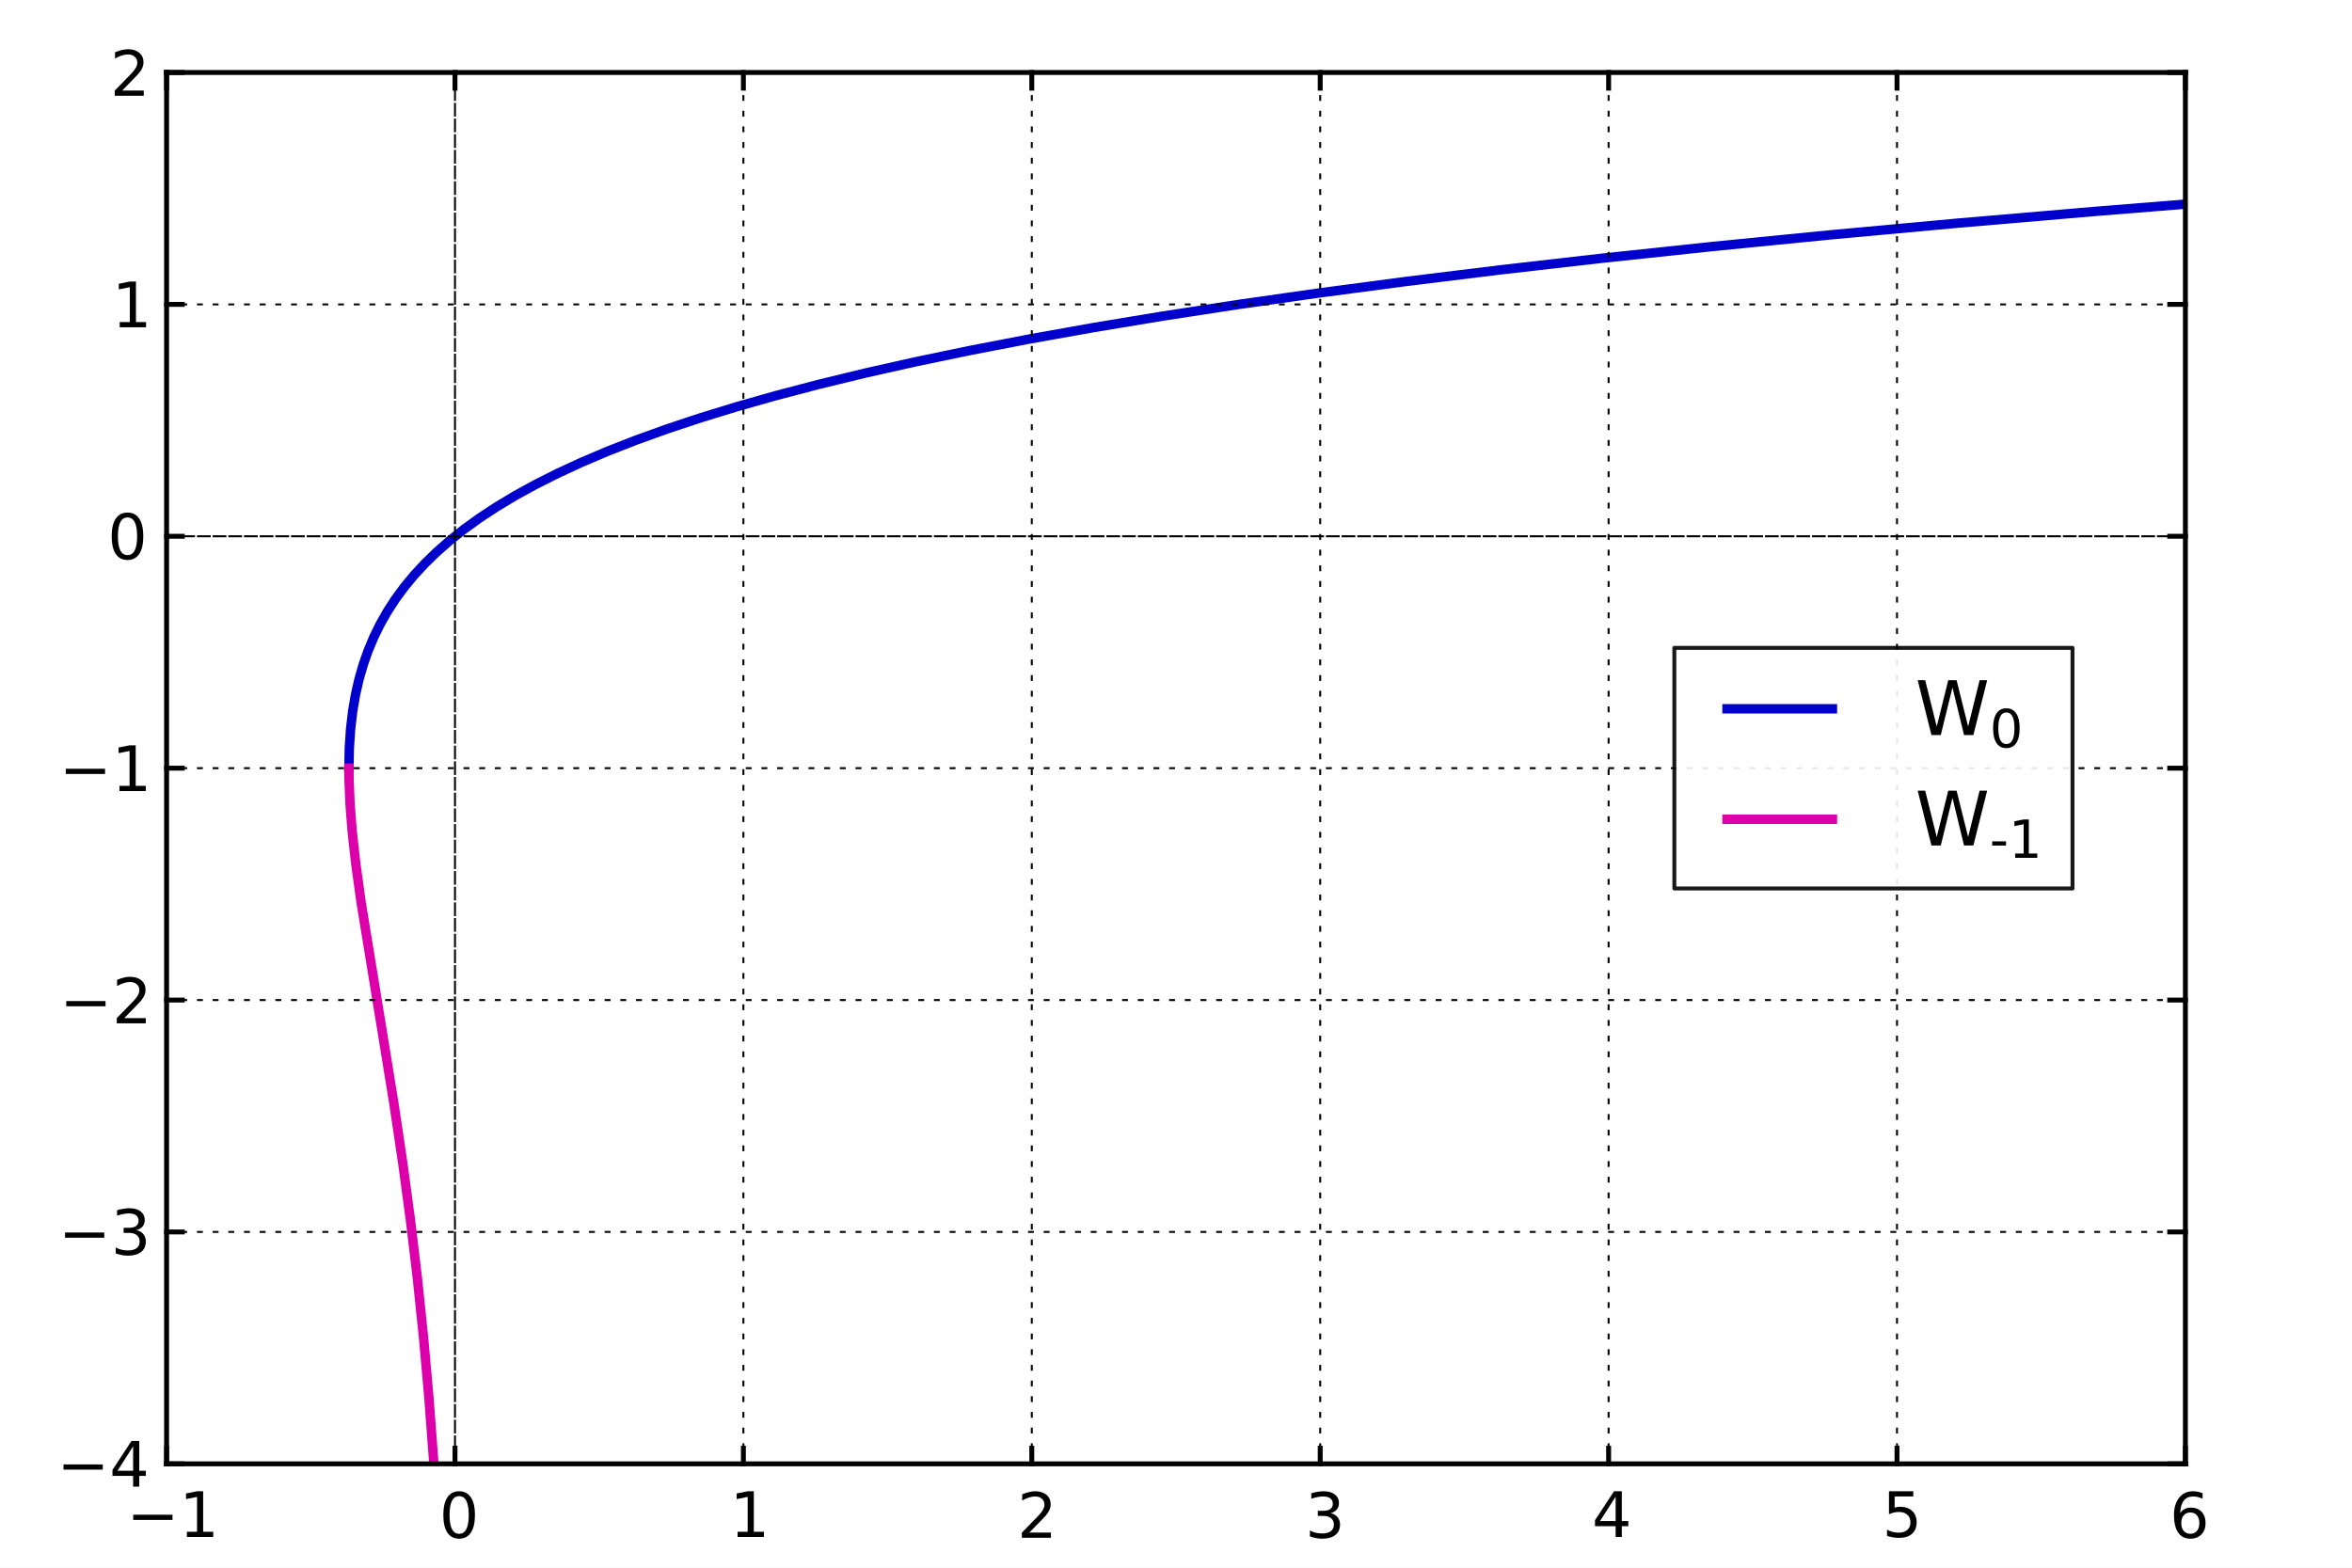
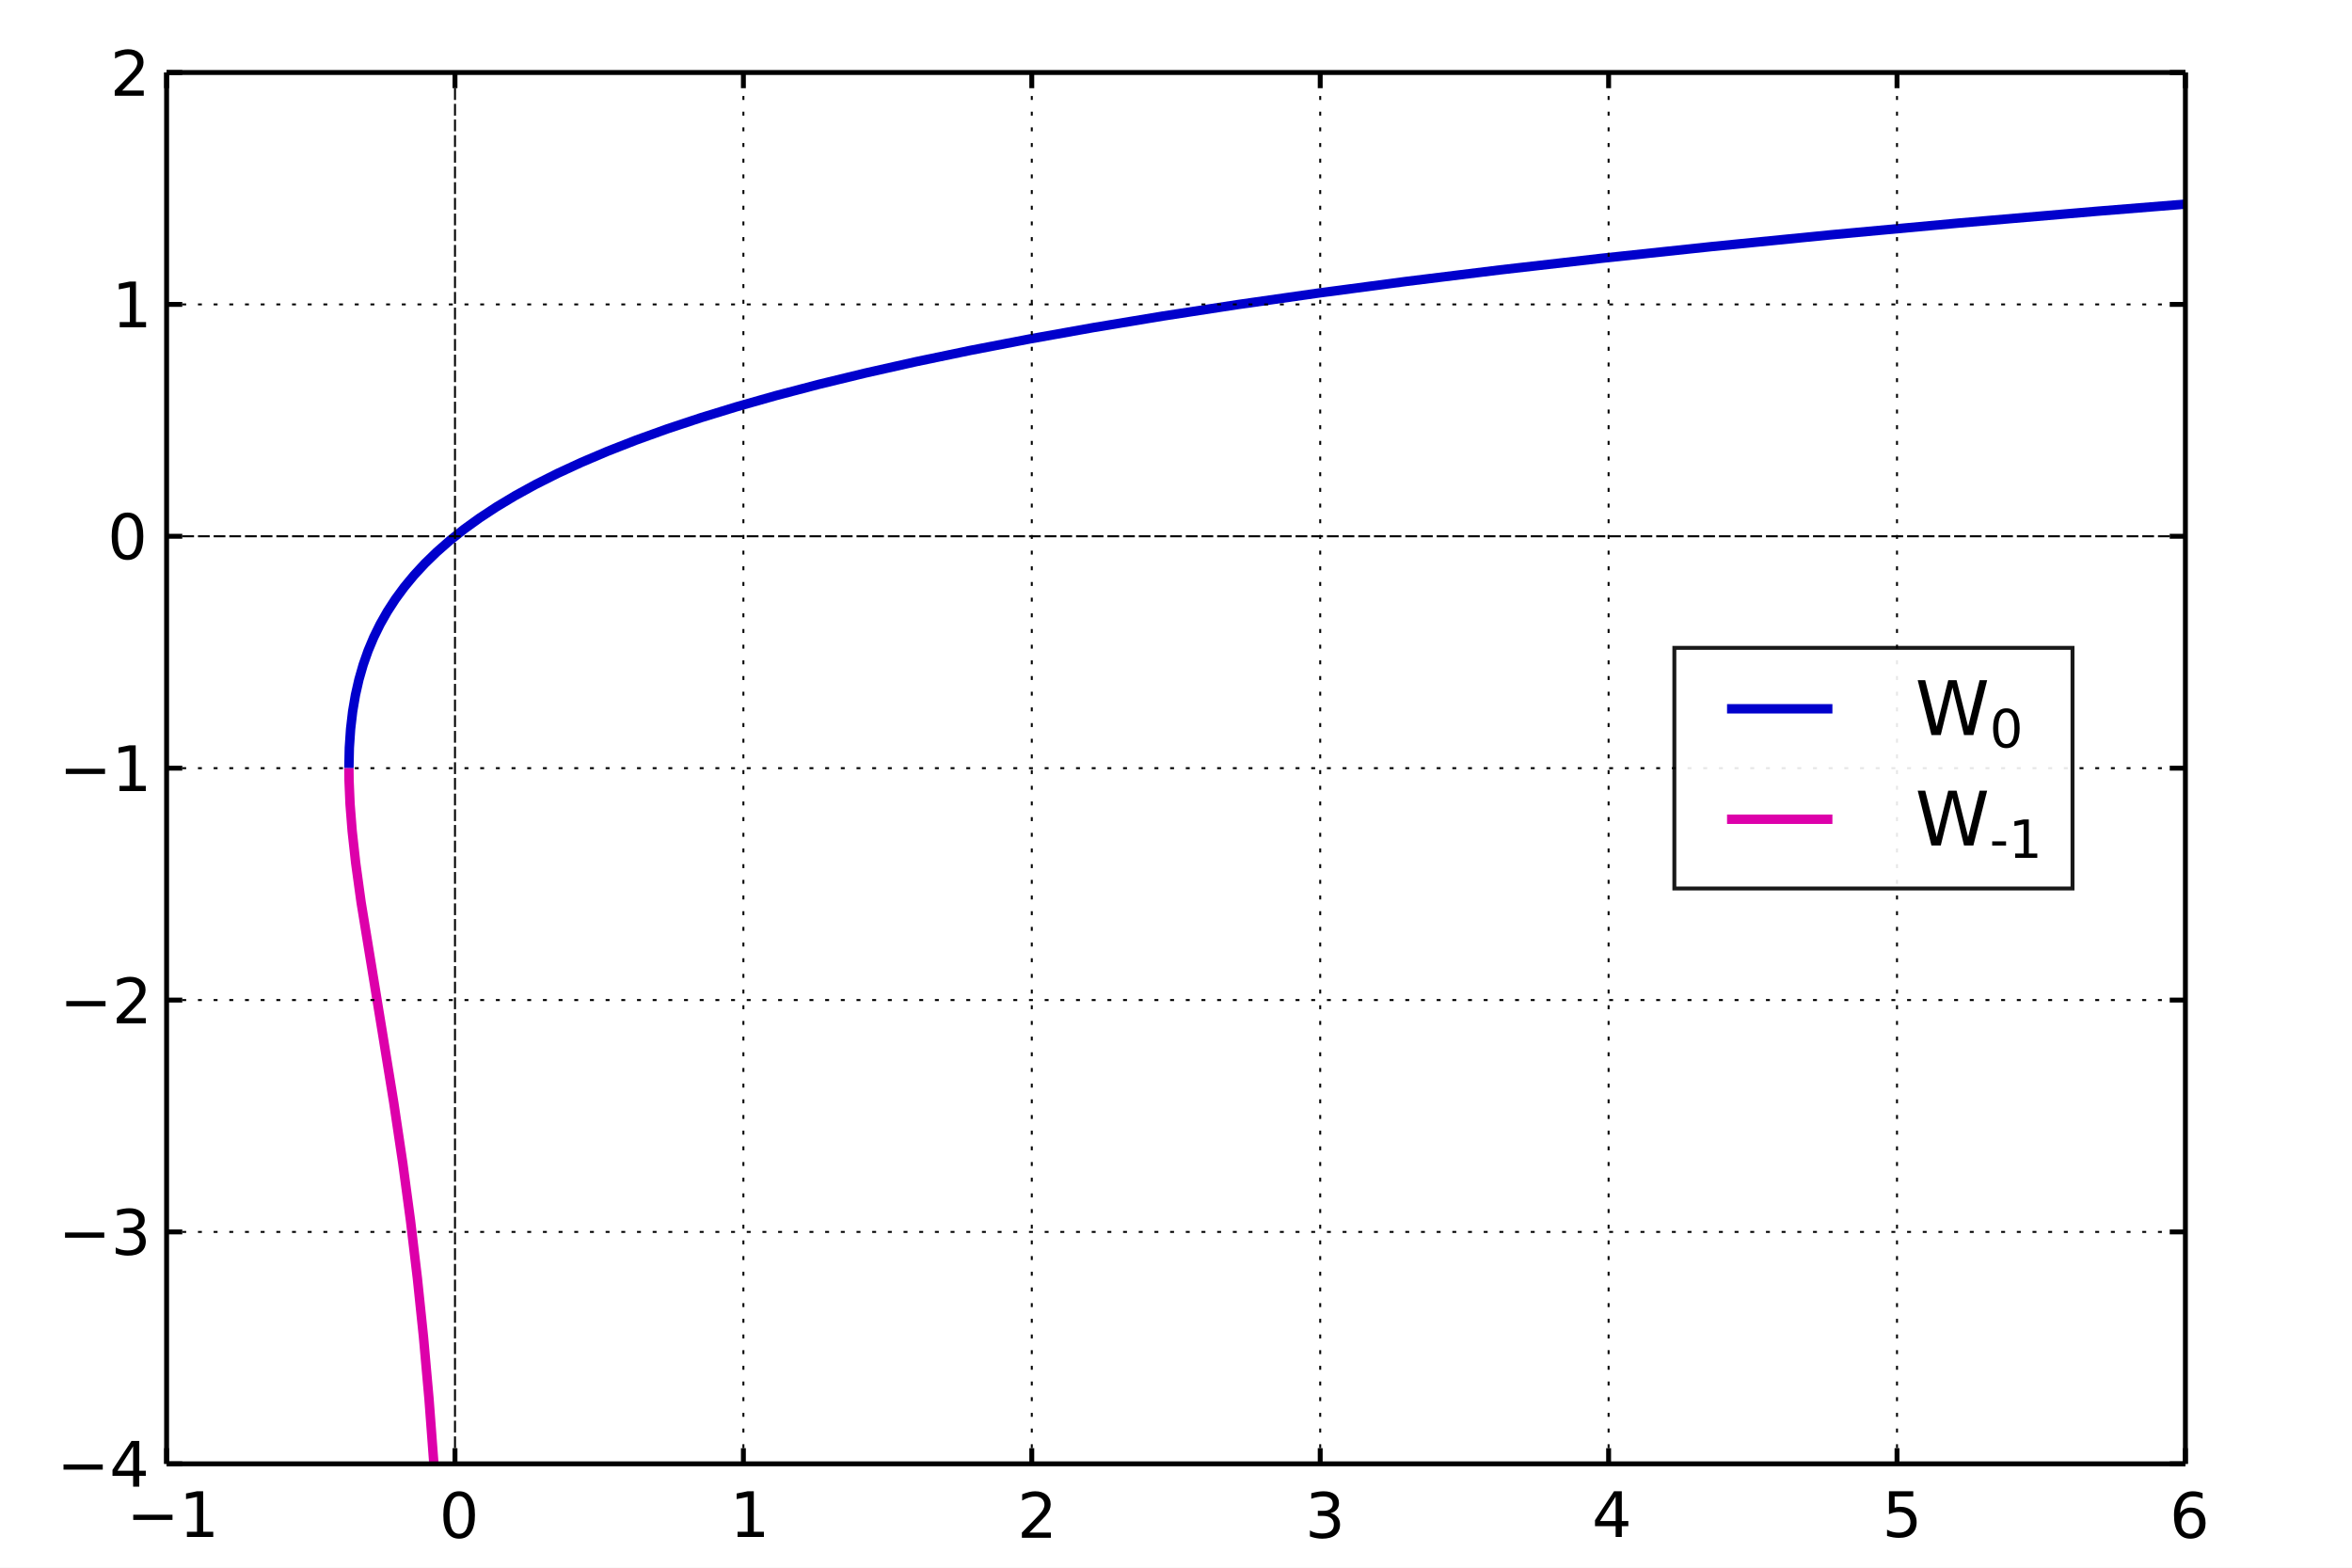
- <svg xmlns="http://www.w3.org/2000/svg" width="600" height="400" viewBox="0 0 600 400">
+ <svg viewBox="0 0 600 400">
  <defs>
-     <style>*{stroke-linecap:square;stroke-linejoin:round}</style>
-     <path fill="none" stroke="#000" d="M42.5 373.5v-355" id="line2d_3" />
-     <path fill="none" stroke="#000" d="M557.5 373.5v-355" id="line2d_24" />
-     <path fill="none" stroke="#000" d="M42.5 373.5h515" id="line2d_27" />
-     <path fill="none" stroke="#000" d="M42.5 18.5h515" id="line2d_45" />
+     <path id="b" fill="none" stroke="#000" d="M42.5 373.5v-355" />
+     <path id="l" fill="none" stroke="#000" d="M557.5 373.5v-355" />
+     <path id="n" fill="none" stroke="#000" d="M42.5 373.5h515" />
+     <path id="q" fill="none" stroke="#000" d="M42.5 18.5h515" />
  </defs>
  <defs>
-     <clipPath id="pa82c4e93f3">
+     <clipPath id="a">
      <path d="M42.5 18.5h515v355h-515z" />
    </clipPath>
  </defs>
-   <g id="figure_1">
-     <path d="M0 400h600V0H0z" id="patch_1" fill="#fff" />
-     <g id="axes_1">
-       <path d="M42.5 373.5h515v-355h-515z" id="patch_2" fill="#fff" />
-       <path d="m89.006 196 .112-5.218.322-4.793.522-4.473.712-4.189.893-3.94 1.079-3.763 1.258-3.586 1.442-3.443 1.638-3.337 1.833-3.231 2.049-3.159 2.271-3.089 2.496-3.017 2.758-2.982 3.032-2.947 3.319-2.911 3.619-2.875 3.983-2.876 4.317-2.84 4.727-2.84 5.166-2.84 5.637-2.84 6.142-2.84 6.682-2.84 7.262-2.84 7.882-2.84 8.545-2.84 9.254-2.84 10.014-2.84 10.964-2.876 11.854-2.875 12.805-2.876 13.997-2.91 15.11-2.912 16.299-2.91 17.571-2.912 19.168-2.946 20.654-2.947 22.244-2.946 23.94-2.947 26.075-2.981 28.059-2.983 30.177-2.981 32.841-3.018 35.318-3.017 22.898-1.846h0" clip-path="url(#pa82c4e93f3)" id="line2d_1" fill="none" stroke="#00c" stroke-width="2.4" />
-       <path d="m110.681 373.5-1.246-16.614-1.395-15.655-1.56-15.017-1.746-14.661-1.979-14.733-2.302-15.442-2.947-18.176-5.397-33.015-1.383-10.082-.888-8.059-.54-6.887-.256-6.07-.036-3.089h0" clip-path="url(#pa82c4e93f3)" id="line2d_2" fill="none" stroke="#d0a" stroke-width="2.4" />
-       <g id="matplotlib.axis_1">
-         <g id="xtick_1">
-           <use clip-path="url(#pa82c4e93f3)" stroke-dasharray="1 3" stroke-linecap="butt" stroke-width="0.5" href="#line2d_3" />
-           <g id="line2d_4">
-             <defs>
-               <path id="ma222041d45" d="M0 0v-4" stroke="#000" stroke-linecap="butt" stroke-width="1.25" />
-             </defs>
-             <use x="42.5" y="373.5" stroke="#000" stroke-linecap="butt" stroke-width="1.25" href="#ma222041d45" />
-           </g>
-           <g id="line2d_5">
-             <defs>
-               <path id="mab2f347831" d="M0 0v4" stroke="#000" stroke-linecap="butt" stroke-width="1.25" />
-             </defs>
-             <use x="42.5" y="18.5" stroke="#000" stroke-linecap="butt" stroke-width="1.25" href="#mab2f347831" />
-           </g>
-           <g id="text_1">
-             <defs>
-               <path id="DejaVuSans-31" d="M12.406 8.297h16.11v55.625l-17.532-3.516v8.985l17.438 3.515h9.86V8.296H54.39V0H12.406z" />
-               <path id="DejaVuSans-2212" d="M10.594 35.5h62.594v-8.297H10.593z" />
-             </defs>
-             <g transform="matrix(.16 0 0 -.16 32.292 392.165)">
-               <use href="#DejaVuSans-2212" />
-               <use x="83.79" href="#DejaVuSans-31" />
-             </g>
-           </g>
-         </g>
-         <g id="xtick_2">
-           <path d="M116.071 373.5v-355" clip-path="url(#pa82c4e93f3)" id="line2d_6" fill="none" stroke="#000" stroke-dasharray="3 1" stroke-dashoffset="0" stroke-linecap="butt" stroke-width="0.5" />
-           <use x="116.07" y="373.5" id="line2d_7" stroke="#000" stroke-linecap="butt" stroke-width="1.25" href="#ma222041d45" />
-           <use x="116.07" y="18.5" id="line2d_8" stroke="#000" stroke-linecap="butt" stroke-width="1.25" href="#mab2f347831" />
-           <g id="text_2">
-             <defs>
-               <path id="DejaVuSans-30" d="M31.781 66.406q-7.61 0-11.453-7.5Q16.5 51.422 16.5 36.375q0-14.984 3.828-22.484 3.844-7.5 11.453-7.5 7.672 0 11.5 7.5 3.844 7.5 3.844 22.484 0 15.047-3.844 22.531-3.828 7.5-11.5 7.5m0 7.813q12.266 0 18.735-9.703 6.468-9.688 6.468-28.141 0-18.406-6.468-28.11-6.47-9.687-18.735-9.687-12.25 0-18.718 9.688-6.47 9.703-6.47 28.109 0 18.453 6.47 28.14Q19.53 74.22 31.78 74.22" />
-             </defs>
-             <use transform="matrix(.16 0 0 -.16 112.04 392.375)" href="#DejaVuSans-30" />
-           </g>
-         </g>
-         <g id="xtick_3">
-           <path d="M189.643 373.5v-355" clip-path="url(#pa82c4e93f3)" id="line2d_9" fill="none" stroke="#000" stroke-dasharray="1 3" stroke-dashoffset="0" stroke-linecap="butt" stroke-width="0.5" />
-           <use x="189.64" y="373.5" id="line2d_10" stroke="#000" stroke-linecap="butt" stroke-width="1.25" href="#ma222041d45" />
-           <use x="189.64" y="18.5" id="line2d_11" stroke="#000" stroke-linecap="butt" stroke-width="1.25" href="#mab2f347831" />
-           <use transform="matrix(.16 0 0 -.16 186.17 392.165)" id="text_3" href="#DejaVuSans-31" />
-         </g>
-         <g id="xtick_4">
-           <path d="M263.214 373.5v-355" clip-path="url(#pa82c4e93f3)" id="line2d_12" fill="none" stroke="#000" stroke-dasharray="1 3" stroke-dashoffset="0" stroke-linecap="butt" stroke-width="0.5" />
-           <use x="263.21" y="373.5" id="line2d_13" stroke="#000" stroke-linecap="butt" stroke-width="1.25" href="#ma222041d45" />
-           <use x="263.21" y="18.5" id="line2d_14" stroke="#000" stroke-linecap="butt" stroke-width="1.25" href="#mab2f347831" />
-           <g id="text_4">
-             <defs>
-               <path id="DejaVuSans-32" d="M19.188 8.297h34.421V0H7.33v8.297q5.609 5.812 15.296 15.594 9.703 9.797 12.188 12.64 4.734 5.313 6.609 9 1.89 3.688 1.89 7.25 0 5.813-4.078 9.469-4.078 3.672-10.625 3.672-4.64 0-9.797-1.61-5.14-1.609-11-4.89v9.969Q13.767 71.78 18.938 73q5.188 1.219 9.485 1.219 11.328 0 18.062-5.672 6.735-5.656 6.735-15.125 0-4.5-1.688-8.531-1.672-4.016-6.125-9.485-1.218-1.422-7.765-8.187-6.532-6.766-18.453-18.922" />
-             </defs>
-             <use transform="matrix(.16 0 0 -.16 259.512 392.375)" href="#DejaVuSans-32" />
-           </g>
-         </g>
-         <g id="xtick_5">
-           <path d="M336.786 373.5v-355" clip-path="url(#pa82c4e93f3)" id="line2d_15" fill="none" stroke="#000" stroke-dasharray="1 3" stroke-dashoffset="0" stroke-linecap="butt" stroke-width="0.5" />
-           <use x="336.79" y="373.5" id="line2d_16" stroke="#000" stroke-linecap="butt" stroke-width="1.25" href="#ma222041d45" />
-           <use x="336.79" y="18.5" id="line2d_17" stroke="#000" stroke-linecap="butt" stroke-width="1.25" href="#mab2f347831" />
-           <g id="text_5">
-             <defs>
-               <path id="DejaVuSans-33" d="M40.578 39.313Q47.656 37.797 51.625 33q3.984-4.781 3.984-11.812 0-10.782-7.422-16.704-7.421-5.906-21.093-5.906-4.578 0-9.438.906-4.86.907-10.031 2.72v9.515q4.094-2.39 8.969-3.61 4.89-1.218 10.218-1.218 9.266 0 14.125 3.656 4.86 3.656 4.86 10.64 0 6.454-4.516 10.079-4.515 3.64-12.562 3.64h-8.5v8.11h8.89q7.266 0 11.125 2.906t3.86 8.375q0 5.61-3.985 8.61-3.968 3.015-11.39 3.015-4.063 0-8.703-.89-4.641-.876-10.203-2.72v8.782q5.624 1.562 10.53 2.344 4.907.78 9.25.78 11.235 0 17.766-5.109 6.547-5.093 6.547-13.78 0-6.063-3.468-10.235-3.47-4.172-9.86-5.782" />
-             </defs>
-             <use transform="matrix(.16 0 0 -.16 332.947 392.375)" href="#DejaVuSans-33" />
-           </g>
-         </g>
-         <g id="xtick_6">
-           <path d="M410.357 373.5v-355" clip-path="url(#pa82c4e93f3)" id="line2d_18" fill="none" stroke="#000" stroke-dasharray="1 3" stroke-dashoffset="0" stroke-linecap="butt" stroke-width="0.5" />
-           <use x="410.36" y="373.5" id="line2d_19" stroke="#000" stroke-linecap="butt" stroke-width="1.25" href="#ma222041d45" />
-           <use x="410.36" y="18.5" id="line2d_20" stroke="#000" stroke-linecap="butt" stroke-width="1.25" href="#mab2f347831" />
-           <g id="text_6">
-             <defs>
-               <path id="DejaVuSans-34" d="M37.797 64.313 12.89 25.39h24.906zm-2.594 8.593H47.61V25.391h10.407v-8.203H47.609V0h-9.812v17.188H4.89v9.515z" />
-             </defs>
-             <use transform="matrix(.16 0 0 -.16 406.107 392.165)" href="#DejaVuSans-34" />
-           </g>
-         </g>
-         <g id="xtick_7">
-           <path d="M483.929 373.5v-355" clip-path="url(#pa82c4e93f3)" id="line2d_21" fill="none" stroke="#000" stroke-dasharray="1 3" stroke-dashoffset="0" stroke-linecap="butt" stroke-width="0.5" />
-           <use x="483.93" y="373.5" id="line2d_22" stroke="#000" stroke-linecap="butt" stroke-width="1.25" href="#ma222041d45" />
-           <use x="483.93" y="18.5" id="line2d_23" stroke="#000" stroke-linecap="butt" stroke-width="1.25" href="#mab2f347831" />
-           <g id="text_7">
-             <defs>
-               <path id="DejaVuSans-35" d="M10.797 72.906h38.719v-8.312H19.828v-17.86q2.14.735 4.281 1.094 2.157.36 4.313.36 12.203 0 19.328-6.688 7.14-6.687 7.14-18.11 0-11.765-7.328-18.296-7.328-6.516-20.656-6.516-4.593 0-9.36.781-4.75.782-9.827 2.344v9.922q4.39-2.39 9.078-3.562t9.906-1.172q8.453 0 13.375 4.437 4.938 4.438 4.938 12.063 0 7.609-4.938 12.047-4.922 4.453-13.375 4.453-3.953 0-7.89-.875-3.922-.875-8.016-2.735z" />
-             </defs>
-             <use transform="matrix(.16 0 0 -.16 480.155 392.165)" href="#DejaVuSans-35" />
-           </g>
-         </g>
-         <g id="xtick_8">
-           <use clip-path="url(#pa82c4e93f3)" stroke-dasharray="1 3" stroke-linecap="butt" stroke-width="0.5" href="#line2d_24" />
-           <use x="557.5" y="373.5" id="line2d_25" stroke="#000" stroke-linecap="butt" stroke-width="1.25" href="#ma222041d45" />
-           <use x="557.5" y="18.5" id="line2d_26" stroke="#000" stroke-linecap="butt" stroke-width="1.25" href="#mab2f347831" />
-           <g id="text_8">
-             <defs>
-               <path id="DejaVuSans-36" d="M33.016 40.375q-6.641 0-10.532-4.547-3.875-4.531-3.875-12.437 0-7.86 3.875-12.438 3.891-4.562 10.532-4.562 6.64 0 10.515 4.562 3.875 4.578 3.875 12.438 0 7.906-3.875 12.437-3.875 4.547-10.515 4.547m19.578 30.922v-8.984q-3.719 1.75-7.5 2.671-3.782.938-7.5.938-9.766 0-14.922-6.594-5.14-6.594-5.875-19.922 2.875 4.25 7.219 6.516 4.359 2.266 9.578 2.266 10.984 0 17.36-6.672 6.374-6.657 6.374-18.125 0-11.235-6.64-18.032-6.641-6.78-17.672-6.78-12.657 0-19.344 9.687-6.688 9.703-6.688 28.109 0 17.281 8.204 27.563 8.203 10.28 22.015 10.28 3.719 0 7.5-.734t7.89-2.187" />
-             </defs>
-             <use transform="matrix(.16 0 0 -.16 553.472 392.375)" href="#DejaVuSans-36" />
-           </g>
-         </g>
-       </g>
-       <g id="matplotlib.axis_2">
-         <g id="ytick_1">
-           <use clip-path="url(#pa82c4e93f3)" stroke-dasharray="1 3" stroke-linecap="butt" stroke-width="0.5" href="#line2d_27" />
-           <g id="line2d_28">
-             <defs>
-               <path id="m1eb0c910b5" d="M0 0h4" stroke="#000" stroke-linecap="butt" stroke-width="1.25" />
-             </defs>
-             <use x="42.5" y="373.5" stroke="#000" stroke-linecap="butt" stroke-width="1.25" href="#m1eb0c910b5" />
-           </g>
-           <g id="line2d_29">
-             <defs>
-               <path id="mb63a56c30e" d="M0 0h-4" stroke="#000" stroke-linecap="butt" stroke-width="1.25" />
-             </defs>
-             <use x="557.5" y="373.5" stroke="#000" stroke-linecap="butt" stroke-width="1.25" href="#mb63a56c30e" />
-           </g>
-           <g transform="matrix(.16 0 0 -.16 14.505 379.332)" id="text_9">
-             <use href="#DejaVuSans-2212" />
-             <use x="83.79" href="#DejaVuSans-34" />
-           </g>
-         </g>
-         <g id="ytick_2">
-           <path d="M42.5 314.333h515" clip-path="url(#pa82c4e93f3)" id="line2d_30" fill="none" stroke="#000" stroke-dasharray="1 3" stroke-dashoffset="0" stroke-linecap="butt" stroke-width="0.5" />
-           <use x="42.5" y="314.33" id="line2d_31" stroke="#000" stroke-linecap="butt" stroke-width="1.25" href="#m1eb0c910b5" />
-           <use x="557.5" y="314.33" id="line2d_32" stroke="#000" stroke-linecap="butt" stroke-width="1.25" href="#mb63a56c30e" />
-           <g transform="matrix(.16 0 0 -.16 14.89 320.157)" id="text_10">
-             <use href="#DejaVuSans-2212" />
-             <use x="83.79" href="#DejaVuSans-33" />
-           </g>
-         </g>
-         <g id="ytick_3">
-           <path d="M42.5 255.167h515" clip-path="url(#pa82c4e93f3)" id="line2d_33" fill="none" stroke="#000" stroke-dasharray="1 3" stroke-dashoffset="0" stroke-linecap="butt" stroke-width="0.5" />
-           <use x="42.5" y="255.17" id="line2d_34" stroke="#000" stroke-linecap="butt" stroke-width="1.25" href="#m1eb0c910b5" />
-           <use x="557.5" y="255.17" id="line2d_35" stroke="#000" stroke-linecap="butt" stroke-width="1.25" href="#mb63a56c30e" />
-           <g transform="matrix(.16 0 0 -.16 15.21 261.104)" id="text_11">
-             <use href="#DejaVuSans-2212" />
-             <use x="83.79" href="#DejaVuSans-32" />
-           </g>
-         </g>
-         <g id="ytick_4">
-           <path d="M42.5 196h515" clip-path="url(#pa82c4e93f3)" id="line2d_36" fill="none" stroke="#000" stroke-dasharray="1 3" stroke-dashoffset="0" stroke-linecap="butt" stroke-width="0.5" />
-           <use x="42.5" y="196" id="line2d_37" stroke="#000" stroke-linecap="butt" stroke-width="1.25" href="#m1eb0c910b5" />
-           <use x="557.5" y="196" id="line2d_38" stroke="#000" stroke-linecap="butt" stroke-width="1.25" href="#mb63a56c30e" />
-           <g transform="matrix(.16 0 0 -.16 15.085 201.833)" id="text_12">
-             <use href="#DejaVuSans-2212" />
-             <use x="83.79" href="#DejaVuSans-31" />
-           </g>
-         </g>
-         <g id="ytick_5">
-           <path d="M42.5 136.833h515" clip-path="url(#pa82c4e93f3)" id="line2d_39" fill="none" stroke="#000" stroke-dasharray="3 1" stroke-dashoffset="0" stroke-linecap="butt" stroke-width="0.5" />
-           <use x="42.5" y="136.83" id="line2d_40" stroke="#000" stroke-linecap="butt" stroke-width="1.25" href="#m1eb0c910b5" />
-           <use x="557.5" y="136.83" id="line2d_41" stroke="#000" stroke-linecap="butt" stroke-width="1.25" href="#mb63a56c30e" />
-           <use transform="matrix(.16 0 0 -.16 27.438 142.657)" id="text_13" href="#DejaVuSans-30" />
-         </g>
-         <g id="ytick_6">
-           <path d="M42.5 77.667h515" clip-path="url(#pa82c4e93f3)" id="line2d_42" fill="none" stroke="#000" stroke-dasharray="1 3" stroke-dashoffset="0" stroke-linecap="butt" stroke-width="0.5" />
-           <use x="42.5" y="77.67" id="line2d_43" stroke="#000" stroke-linecap="butt" stroke-width="1.25" href="#m1eb0c910b5" />
-           <use x="557.5" y="77.67" id="line2d_44" stroke="#000" stroke-linecap="butt" stroke-width="1.25" href="#mb63a56c30e" />
-           <use transform="matrix(.16 0 0 -.16 28.555 83.5)" id="text_14" href="#DejaVuSans-31" />
-         </g>
-         <g id="ytick_7">
-           <use clip-path="url(#pa82c4e93f3)" stroke-dasharray="1 3" stroke-linecap="butt" stroke-width="0.5" href="#line2d_45" />
-           <use x="42.5" y="18.5" id="line2d_46" stroke="#000" stroke-linecap="butt" stroke-width="1.25" href="#m1eb0c910b5" />
-           <use x="557.5" y="18.5" id="line2d_47" stroke="#000" stroke-linecap="butt" stroke-width="1.25" href="#mb63a56c30e" />
-           <use transform="matrix(.16 0 0 -.16 28.095 24.438)" id="text_15" href="#DejaVuSans-32" />
-         </g>
-       </g>
-       <use id="patch_3" stroke-width="1.25" href="#line2d_45" />
-       <use id="patch_4" stroke-width="1.25" href="#line2d_24" />
-       <use id="patch_5" stroke-width="1.25" href="#line2d_27" />
-       <use id="patch_6" stroke-width="1.25" href="#line2d_3" />
-       <g id="legend_1">
-         <path d="M427.132 226.698H528.7v-61.395H427.132z" id="patch_7" fill="#fff" opacity="0.9" stroke="#000" />
-         <path d="M440.572 180.852h26.88" id="line2d_48" fill="none" stroke="#00c" stroke-width="2.4" />
-         <g id="text_16">
-           <defs>
-             <path id="DejaVuSans-57" d="M3.328 72.906h9.953L28.61 11.281l15.282 61.625h11.093l15.328-61.625 15.282 61.625H95.61L77.297 0H64.89L49.516 63.281 33.984 0H21.578z" />
-           </defs>
-           <g transform="matrix(.192 0 0 -.192 488.572 191.028)">
-             <use transform="translate(0 18.094)" href="#DejaVuSans-57" />
-             <use transform="matrix(.7 0 0 .7 98.877 1.688)" href="#DejaVuSans-30" />
-           </g>
-         </g>
-         <path d="M440.572 209.034h26.88" id="line2d_50" fill="none" stroke="#d0a" stroke-width="2.4" />
-         <g id="text_17">
-           <defs>
-             <path id="DejaVuSans-2d" d="M4.89 31.39h26.313v-8H4.891z" />
-           </defs>
-           <g transform="matrix(.192 0 0 -.192 488.572 219.018)">
-             <use transform="translate(0 17.094)" href="#DejaVuSans-57" />
-             <use transform="matrix(.7 0 0 .7 98.877 .688)" href="#DejaVuSans-2d" />
-             <use transform="matrix(.7 0 0 .7 124.136 .688)" href="#DejaVuSans-31" />
-           </g>
-         </g>
-       </g>
-     </g>
+   <path fill="#fff" d="M0 400h600V0H0z" />
+   <path fill="#fff" d="M42.5 373.5h515v-355h-515z" />
+   <path fill="none" stroke="#00c" stroke-width="2.4" d="M89.006 196l.112-5.218.322-4.793.522-4.473.712-4.189.893-3.94 1.079-3.763 1.258-3.586 1.442-3.443 1.638-3.337 1.833-3.231 2.049-3.159 2.271-3.089 2.496-3.017 2.758-2.982 3.032-2.947 3.319-2.911 3.619-2.875 3.983-2.876 4.317-2.84 4.727-2.84 5.166-2.84 5.637-2.84 6.142-2.84 6.682-2.84 7.262-2.84 7.882-2.84 8.545-2.84 9.254-2.84 10.014-2.84 10.964-2.876 11.854-2.875 12.805-2.876 13.997-2.91 15.11-2.912 16.299-2.91 17.571-2.912 19.168-2.946 20.654-2.947 22.244-2.946 23.94-2.947 26.075-2.981 28.059-2.983 30.177-2.981 32.841-3.018 35.318-3.017 22.898-1.846h0" clip-path="url(#a)" />
+   <path fill="none" stroke="#d0a" stroke-width="2.4" d="M110.681 373.5l-1.246-16.614-1.395-15.655-1.56-15.017-1.746-14.661-1.979-14.733-2.302-15.442-2.947-18.176-5.397-33.015-1.383-10.082-.888-8.059-.54-6.887-.256-6.07-.036-3.089h0" clip-path="url(#a)" />
+   <use stroke-dasharray="1 3" stroke-width=".5" clip-path="url(#a)" href="#b" />
+   <defs>
+     <path id="c" stroke="#000" stroke-linecap="butt" stroke-width="1.25" d="M0 0v-4" />
+   </defs>
+   <use x="42.5" y="373.5" stroke="#000" stroke-width="1.25" href="#c" />
+   <defs>
+     <path id="d" stroke="#000" stroke-linecap="butt" stroke-width="1.25" d="M0 0v4" />
+   </defs>
+   <use x="42.5" y="18.5" stroke="#000" stroke-width="1.25" href="#d" />
+   <defs>
+     <path id="f" d="M12.406 8.297h16.11v55.625l-17.532-3.516v8.985l17.438 3.515h9.86V8.296H54.39V0H12.406z" />
+     <path id="e" d="M10.594 35.5h62.594v-8.297H10.593z" />
+   </defs>
+   <g transform="matrix(.16 0 0 -.16 32.292 392.165)">
+     <use href="#e" />
+     <use x="83.79" href="#f" />
+   </g>
+   <path fill="none" stroke="#000" stroke-dasharray="3 1" stroke-width=".5" d="M116.071 373.5v-355" clip-path="url(#a)" />
+   <use x="116.07" y="373.5" stroke="#000" stroke-width="1.25" href="#c" />
+   <use x="116.07" y="18.5" stroke="#000" stroke-width="1.25" href="#d" />
+   <defs>
+     <path id="g" d="M31.781 66.406q-7.61 0-11.453-7.5Q16.5 51.422 16.5 36.375q0-14.984 3.828-22.484 3.844-7.5 11.453-7.5 7.672 0 11.5 7.5 3.844 7.5 3.844 22.484 0 15.047-3.844 22.531-3.828 7.5-11.5 7.5m0 7.813q12.266 0 18.735-9.703 6.468-9.688 6.468-28.141 0-18.406-6.468-28.11-6.47-9.687-18.735-9.687-12.25 0-18.718 9.688-6.47 9.703-6.47 28.109 0 18.453 6.47 28.14Q19.53 74.22 31.78 74.22" />
+   </defs>
+   <use href="#g" transform="matrix(.16 0 0 -.16 112.04 392.375)" />
+   <path fill="none" stroke="#000" stroke-dasharray="1 3" stroke-width=".5" d="M189.643 373.5v-355" clip-path="url(#a)" />
+   <use x="189.64" y="373.5" stroke="#000" stroke-width="1.25" href="#c" />
+   <use x="189.64" y="18.5" stroke="#000" stroke-width="1.25" href="#d" />
+   <use href="#f" transform="matrix(.16 0 0 -.16 186.17 392.165)" />
+   <path fill="none" stroke="#000" stroke-dasharray="1 3" stroke-width=".5" d="M263.214 373.5v-355" clip-path="url(#a)" />
+   <use x="263.21" y="373.5" stroke="#000" stroke-width="1.25" href="#c" />
+   <use x="263.21" y="18.5" stroke="#000" stroke-width="1.25" href="#d" />
+   <defs>
+     <path id="h" d="M19.188 8.297h34.421V0H7.33v8.297q5.609 5.812 15.296 15.594 9.703 9.797 12.188 12.64 4.734 5.313 6.609 9 1.89 3.688 1.89 7.25 0 5.813-4.078 9.469-4.078 3.672-10.625 3.672-4.64 0-9.797-1.61-5.14-1.609-11-4.89v9.969Q13.767 71.78 18.938 73q5.188 1.219 9.485 1.219 11.328 0 18.062-5.672 6.735-5.656 6.735-15.125 0-4.5-1.688-8.531-1.672-4.016-6.125-9.485-1.218-1.422-7.765-8.187-6.532-6.766-18.453-18.922" />
+   </defs>
+   <use href="#h" transform="matrix(.16 0 0 -.16 259.512 392.375)" />
+   <path fill="none" stroke="#000" stroke-dasharray="1 3" stroke-width=".5" d="M336.786 373.5v-355" clip-path="url(#a)" />
+   <use x="336.79" y="373.5" stroke="#000" stroke-width="1.25" href="#c" />
+   <use x="336.79" y="18.5" stroke="#000" stroke-width="1.25" href="#d" />
+   <defs>
+     <path id="i" d="M40.578 39.313Q47.656 37.797 51.625 33q3.984-4.781 3.984-11.812 0-10.782-7.422-16.704-7.421-5.906-21.093-5.906-4.578 0-9.438.906-4.86.907-10.031 2.72v9.515q4.094-2.39 8.969-3.61 4.89-1.218 10.218-1.218 9.266 0 14.125 3.656 4.86 3.656 4.86 10.64 0 6.454-4.516 10.079-4.515 3.64-12.562 3.64h-8.5v8.11h8.89q7.266 0 11.125 2.906t3.86 8.375q0 5.61-3.985 8.61-3.968 3.015-11.39 3.015-4.063 0-8.703-.89-4.641-.876-10.203-2.72v8.782q5.624 1.562 10.53 2.344 4.907.78 9.25.78 11.235 0 17.766-5.109 6.547-5.093 6.547-13.78 0-6.063-3.468-10.235-3.47-4.172-9.86-5.782" />
+   </defs>
+   <use href="#i" transform="matrix(.16 0 0 -.16 332.947 392.375)" />
+   <path fill="none" stroke="#000" stroke-dasharray="1 3" stroke-width=".5" d="M410.357 373.5v-355" clip-path="url(#a)" />
+   <use x="410.36" y="373.5" stroke="#000" stroke-width="1.25" href="#c" />
+   <use x="410.36" y="18.5" stroke="#000" stroke-width="1.25" href="#d" />
+   <defs>
+     <path id="j" d="M37.797 64.313L12.89 25.39h24.906zm-2.594 8.593H47.61V25.391h10.407v-8.203H47.609V0h-9.812v17.188H4.89v9.515z" />
+   </defs>
+   <use href="#j" transform="matrix(.16 0 0 -.16 406.107 392.165)" />
+   <path fill="none" stroke="#000" stroke-dasharray="1 3" stroke-width=".5" d="M483.929 373.5v-355" clip-path="url(#a)" />
+   <use x="483.93" y="373.5" stroke="#000" stroke-width="1.25" href="#c" />
+   <use x="483.93" y="18.5" stroke="#000" stroke-width="1.25" href="#d" />
+   <defs>
+     <path id="k" d="M10.797 72.906h38.719v-8.312H19.828v-17.86q2.14.735 4.281 1.094 2.157.36 4.313.36 12.203 0 19.328-6.688 7.14-6.687 7.14-18.11 0-11.765-7.328-18.296-7.328-6.516-20.656-6.516-4.593 0-9.36.781-4.75.782-9.827 2.344v9.922q4.39-2.39 9.078-3.562t9.906-1.172q8.453 0 13.375 4.437 4.938 4.438 4.938 12.063 0 7.609-4.938 12.047-4.922 4.453-13.375 4.453-3.953 0-7.89-.875-3.922-.875-8.016-2.735z" />
+   </defs>
+   <use href="#k" transform="matrix(.16 0 0 -.16 480.155 392.165)" />
+   <use stroke-dasharray="1 3" stroke-width=".5" clip-path="url(#a)" href="#l" />
+   <use x="557.5" y="373.5" stroke="#000" stroke-width="1.25" href="#c" />
+   <use x="557.5" y="18.5" stroke="#000" stroke-width="1.25" href="#d" />
+   <defs>
+     <path id="m" d="M33.016 40.375q-6.641 0-10.532-4.547-3.875-4.531-3.875-12.437 0-7.86 3.875-12.438 3.891-4.562 10.532-4.562 6.64 0 10.515 4.562 3.875 4.578 3.875 12.438 0 7.906-3.875 12.437-3.875 4.547-10.515 4.547m19.578 30.922v-8.984q-3.719 1.75-7.5 2.671-3.782.938-7.5.938-9.766 0-14.922-6.594-5.14-6.594-5.875-19.922 2.875 4.25 7.219 6.516 4.359 2.266 9.578 2.266 10.984 0 17.36-6.672 6.374-6.657 6.374-18.125 0-11.235-6.64-18.032-6.641-6.78-17.672-6.78-12.657 0-19.344 9.687-6.688 9.703-6.688 28.109 0 17.281 8.204 27.563 8.203 10.28 22.015 10.28 3.719 0 7.5-.734t7.89-2.187" />
+   </defs>
+   <use href="#m" transform="matrix(.16 0 0 -.16 553.472 392.375)" />
+   <use stroke-dasharray="1 3" stroke-width=".5" clip-path="url(#a)" href="#n" />
+   <defs>
+     <path id="o" stroke="#000" stroke-linecap="butt" stroke-width="1.25" d="M0 0h4" />
+   </defs>
+   <use x="42.5" y="373.5" stroke="#000" stroke-width="1.25" href="#o" />
+   <defs>
+     <path id="p" stroke="#000" stroke-linecap="butt" stroke-width="1.25" d="M0 0h-4" />
+   </defs>
+   <use x="557.5" y="373.5" stroke="#000" stroke-width="1.25" href="#p" />
+   <g transform="matrix(.16 0 0 -.16 14.505 379.332)">
+     <use href="#e" />
+     <use x="83.79" href="#j" />
+   </g>
+   <path fill="none" stroke="#000" stroke-dasharray="1 3" stroke-width=".5" d="M42.5 314.333h515" clip-path="url(#a)" />
+   <use x="42.5" y="314.33" stroke="#000" stroke-width="1.25" href="#o" />
+   <use x="557.5" y="314.33" stroke="#000" stroke-width="1.25" href="#p" />
+   <g transform="matrix(.16 0 0 -.16 14.89 320.157)">
+     <use href="#e" />
+     <use x="83.79" href="#i" />
+   </g>
+   <path fill="none" stroke="#000" stroke-dasharray="1 3" stroke-width=".5" d="M42.5 255.167h515" clip-path="url(#a)" />
+   <use x="42.5" y="255.17" stroke="#000" stroke-width="1.25" href="#o" />
+   <use x="557.5" y="255.17" stroke="#000" stroke-width="1.25" href="#p" />
+   <g transform="matrix(.16 0 0 -.16 15.21 261.104)">
+     <use href="#e" />
+     <use x="83.79" href="#h" />
+   </g>
+   <path fill="none" stroke="#000" stroke-dasharray="1 3" stroke-width=".5" d="M42.5 196h515" clip-path="url(#a)" />
+   <use x="42.5" y="196" stroke="#000" stroke-width="1.25" href="#o" />
+   <use x="557.5" y="196" stroke="#000" stroke-width="1.25" href="#p" />
+   <g transform="matrix(.16 0 0 -.16 15.085 201.833)">
+     <use href="#e" />
+     <use x="83.79" href="#f" />
+   </g>
+   <path fill="none" stroke="#000" stroke-dasharray="3 1" stroke-width=".5" d="M42.5 136.833h515" clip-path="url(#a)" />
+   <use x="42.5" y="136.83" stroke="#000" stroke-width="1.25" href="#o" />
+   <use x="557.5" y="136.83" stroke="#000" stroke-width="1.25" href="#p" />
+   <use href="#g" transform="matrix(.16 0 0 -.16 27.438 142.657)" />
+   <path fill="none" stroke="#000" stroke-dasharray="1 3" stroke-width=".5" d="M42.5 77.667h515" clip-path="url(#a)" />
+   <use x="42.5" y="77.67" stroke="#000" stroke-width="1.25" href="#o" />
+   <use x="557.5" y="77.67" stroke="#000" stroke-width="1.25" href="#p" />
+   <use href="#f" transform="matrix(.16 0 0 -.16 28.555 83.5)" />
+   <use stroke-dasharray="1 3" stroke-width=".5" clip-path="url(#a)" href="#q" />
+   <use x="42.5" y="18.5" stroke="#000" stroke-width="1.25" href="#o" />
+   <use x="557.5" y="18.5" stroke="#000" stroke-width="1.25" href="#p" />
+   <use href="#h" transform="matrix(.16 0 0 -.16 28.095 24.438)" />
+   <use stroke-width="1.25" href="#q" />
+   <use stroke-width="1.25" href="#l" />
+   <use stroke-width="1.25" href="#n" />
+   <use stroke-width="1.25" href="#b" />
+   <path fill="#fff" stroke="#000" d="M427.132 226.698H528.7v-61.395H427.132z" opacity=".9" />
+   <path fill="none" stroke="#00c" stroke-width="2.4" d="M440.572 180.852h26.88" />
+   <defs>
+     <path id="r" d="M3.328 72.906h9.953L28.61 11.281l15.282 61.625h11.093l15.328-61.625 15.282 61.625H95.61L77.297 0H64.89L49.516 63.281 33.984 0H21.578z" />
+   </defs>
+   <g transform="matrix(.192 0 0 -.192 488.572 191.028)">
+     <use href="#r" transform="translate(0 18.094)" />
+     <use href="#g" transform="matrix(.7 0 0 .7 98.877 1.688)" />
+   </g>
+   <path fill="none" stroke="#d0a" stroke-width="2.4" d="M440.572 209.034h26.88" />
+   <defs>
+     <path id="s" d="M4.89 31.39h26.313v-8H4.891z" />
+   </defs>
+   <g transform="matrix(.192 0 0 -.192 488.572 219.018)">
+     <use href="#r" transform="translate(0 17.094)" />
+     <use href="#s" transform="matrix(.7 0 0 .7 98.877 .688)" />
+     <use href="#f" transform="matrix(.7 0 0 .7 124.136 .688)" />
  </g>
</svg>
